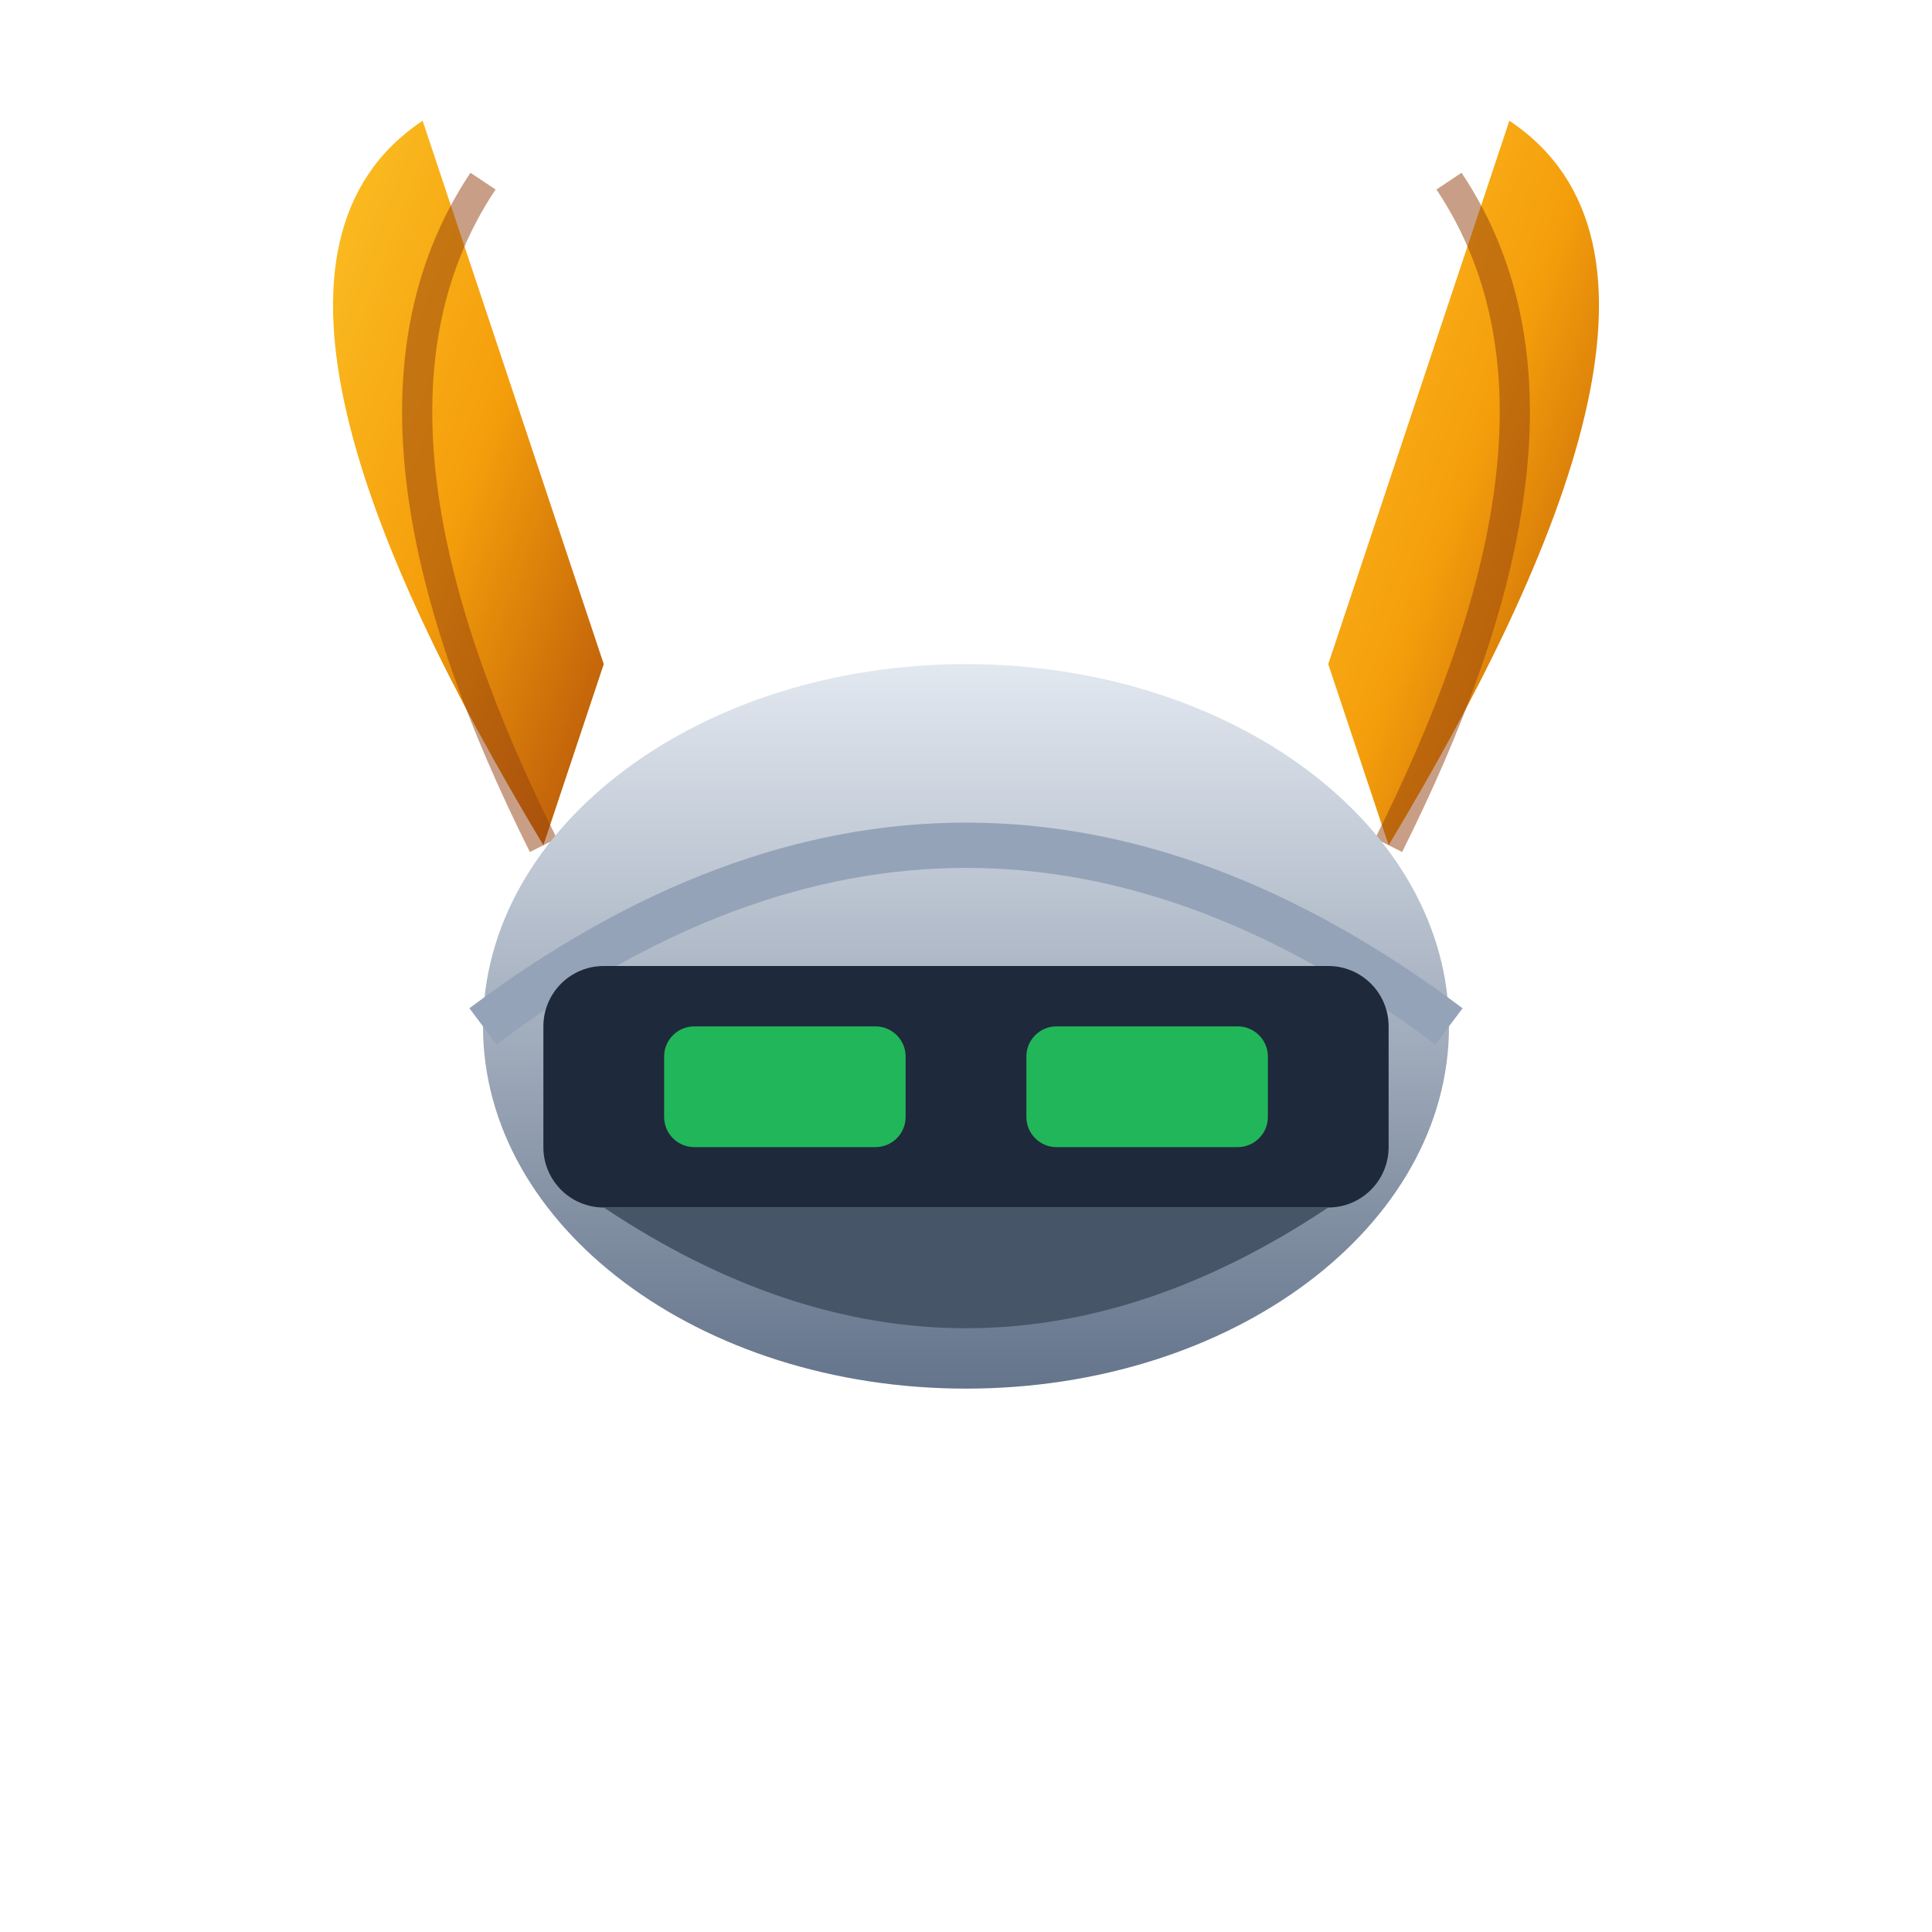
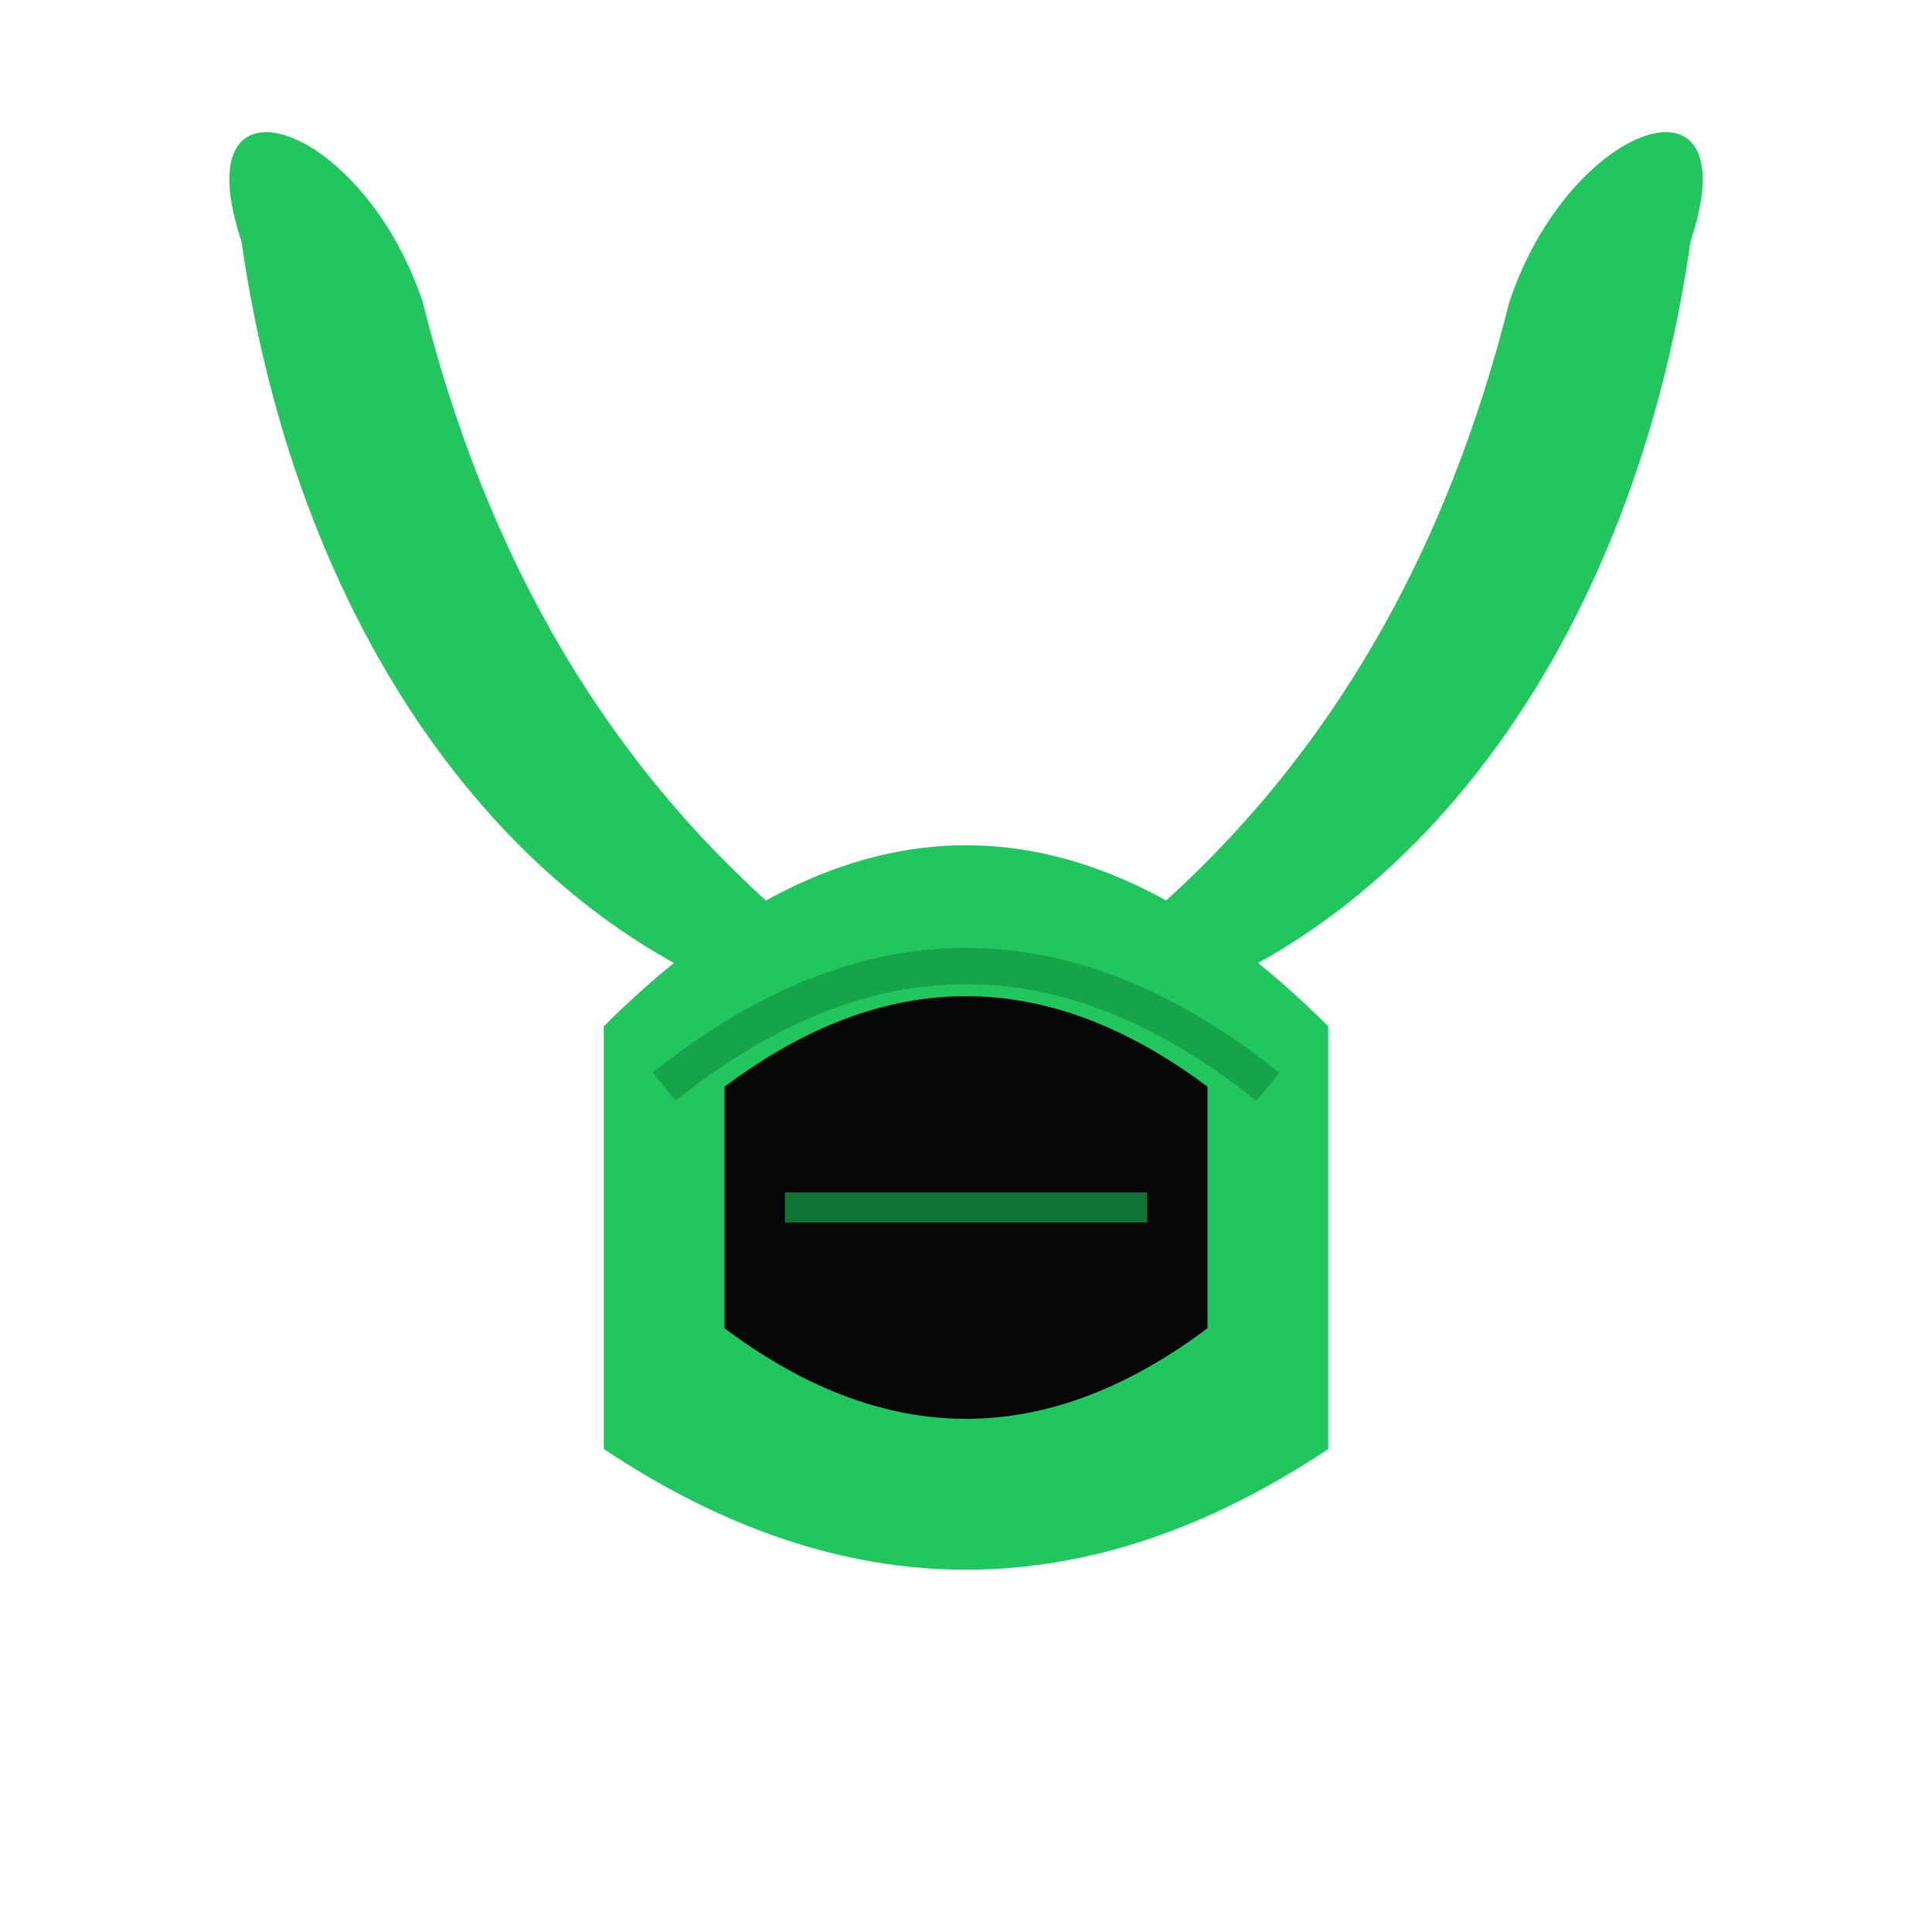
<svg xmlns="http://www.w3.org/2000/svg" viewBox="0 0 64 64" fill="none">
-   <defs>
-     <linearGradient id="horn" x1="0%" y1="0%" x2="100%" y2="100%">
-       <stop offset="0%" stop-color="#fbbf24" />
-       <stop offset="50%" stop-color="#f59e0b" />
-       <stop offset="100%" stop-color="#b45309" />
-     </linearGradient>
-     <linearGradient id="helm" x1="0%" y1="0%" x2="0%" y2="100%">
-       <stop offset="0%" stop-color="#e2e8f0" />
-       <stop offset="100%" stop-color="#64748b" />
-     </linearGradient>
-   </defs>
-   <path d="M18 28 C12 18 8 8 14 4 C16 10 18 16 20 22 Z" fill="url(#horn)" />
-   <path d="M18 28 C14 20 12 12 16 6" stroke="#92400e" stroke-width="1" fill="none" opacity="0.5" />
-   <path d="M46 28 C52 18 56 8 50 4 C48 10 46 16 44 22 Z" fill="url(#horn)" />
-   <path d="M46 28 C50 20 52 12 48 6" stroke="#92400e" stroke-width="1" fill="none" opacity="0.5" />
-   <ellipse cx="32" cy="34" rx="16" ry="12" fill="url(#helm)" />
-   <path d="M16 34 Q32 22 48 34" fill="none" stroke="#94a3b8" stroke-width="1.5" />
-   <rect x="18" y="32" width="28" height="8" rx="2" fill="#1e293b" />
-   <rect x="22" y="34" width="8" height="4" rx="1" fill="#22c55e" opacity="0.9" />
-   <rect x="34" y="34" width="8" height="4" rx="1" fill="#22c55e" opacity="0.9" />
-   <path d="M20 40 Q32 48 44 40" fill="#475569" />
+   <path d="M28 34 C18 32 10 22 8 8 C6 2 12 4 14 10 C16 18 20 26 28 32 Z" fill="#22c55e" />
+   <path d="M36 34 C46 32 54 22 56 8 C58 2 52 4 50 10 C48 18 44 26 36 32 Z" fill="#22c55e" />
+   <path d="M20 34 Q32 22 44 34 L44 48 Q32 56 20 48 Z" fill="#22c55e" />
+   <path d="M24 36 Q32 30 40 36 L40 44 Q32 50 24 44 Z" fill="#050608" />
+   <path d="M22 36 Q32 28 42 36" stroke="#16a34a" stroke-width="1.2" fill="none" />
+   <path d="M26 40 L38 40" stroke="#16a34a" stroke-width="1" opacity="0.7" />
</svg>
